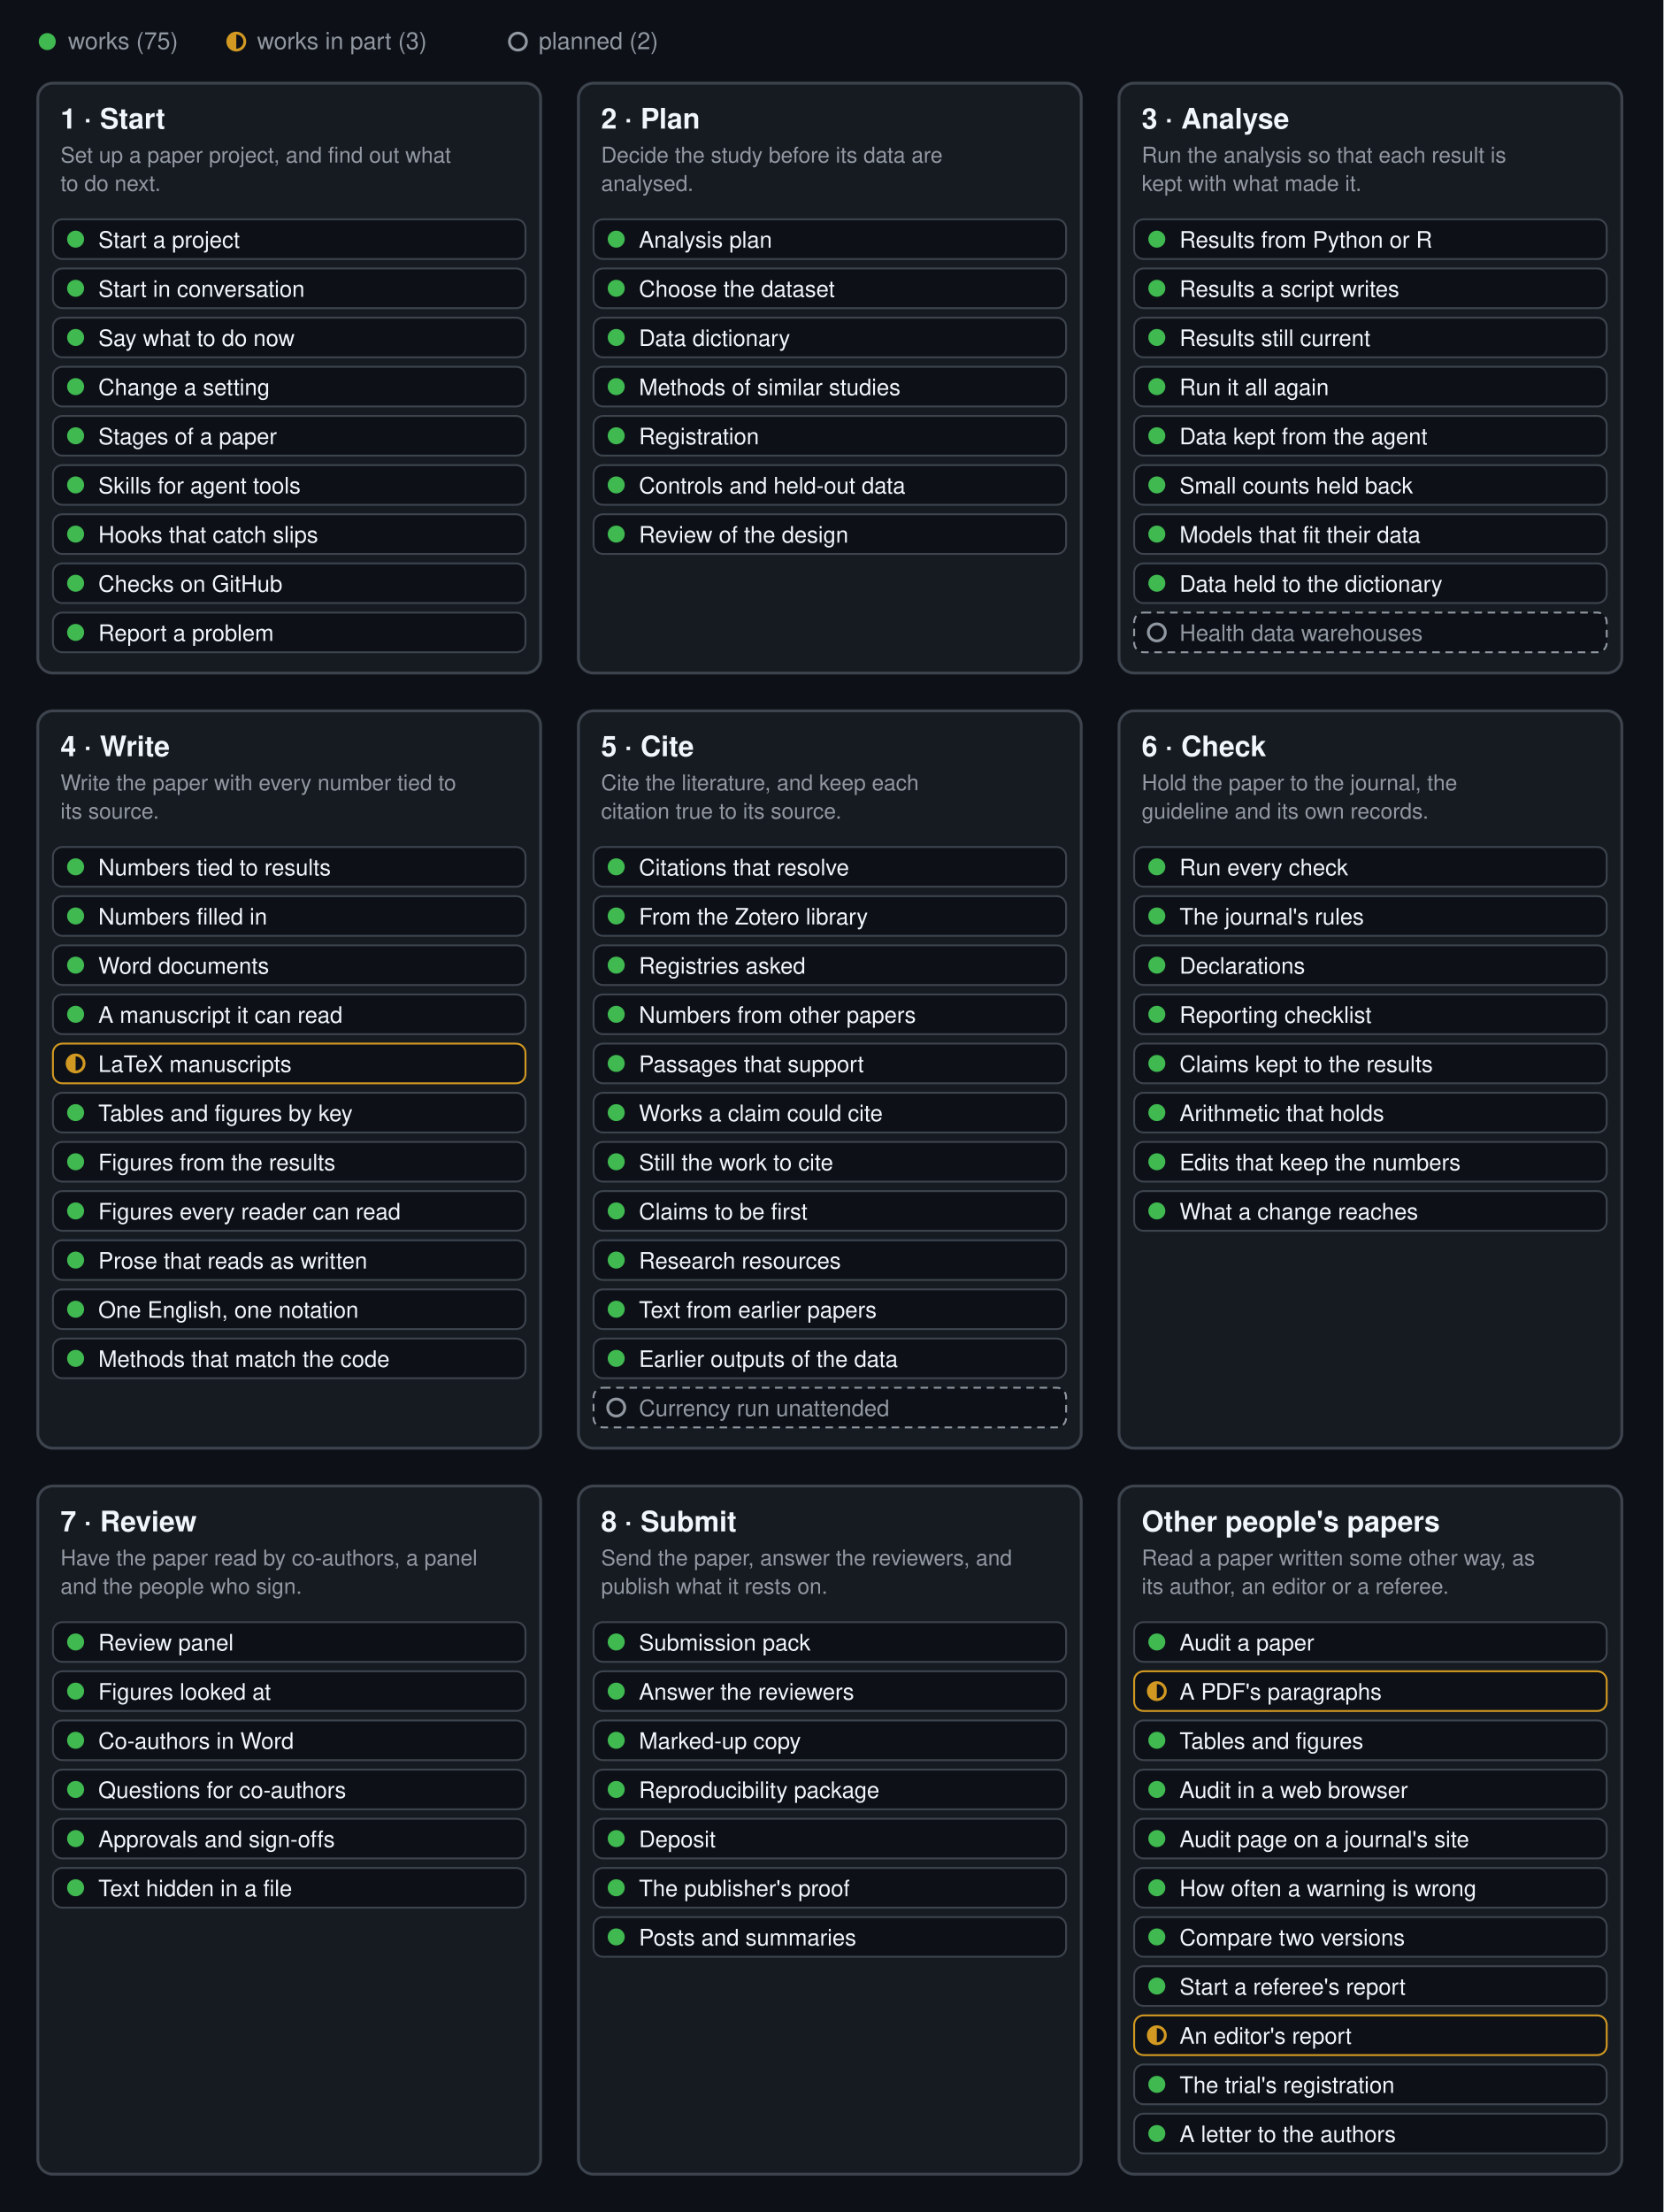
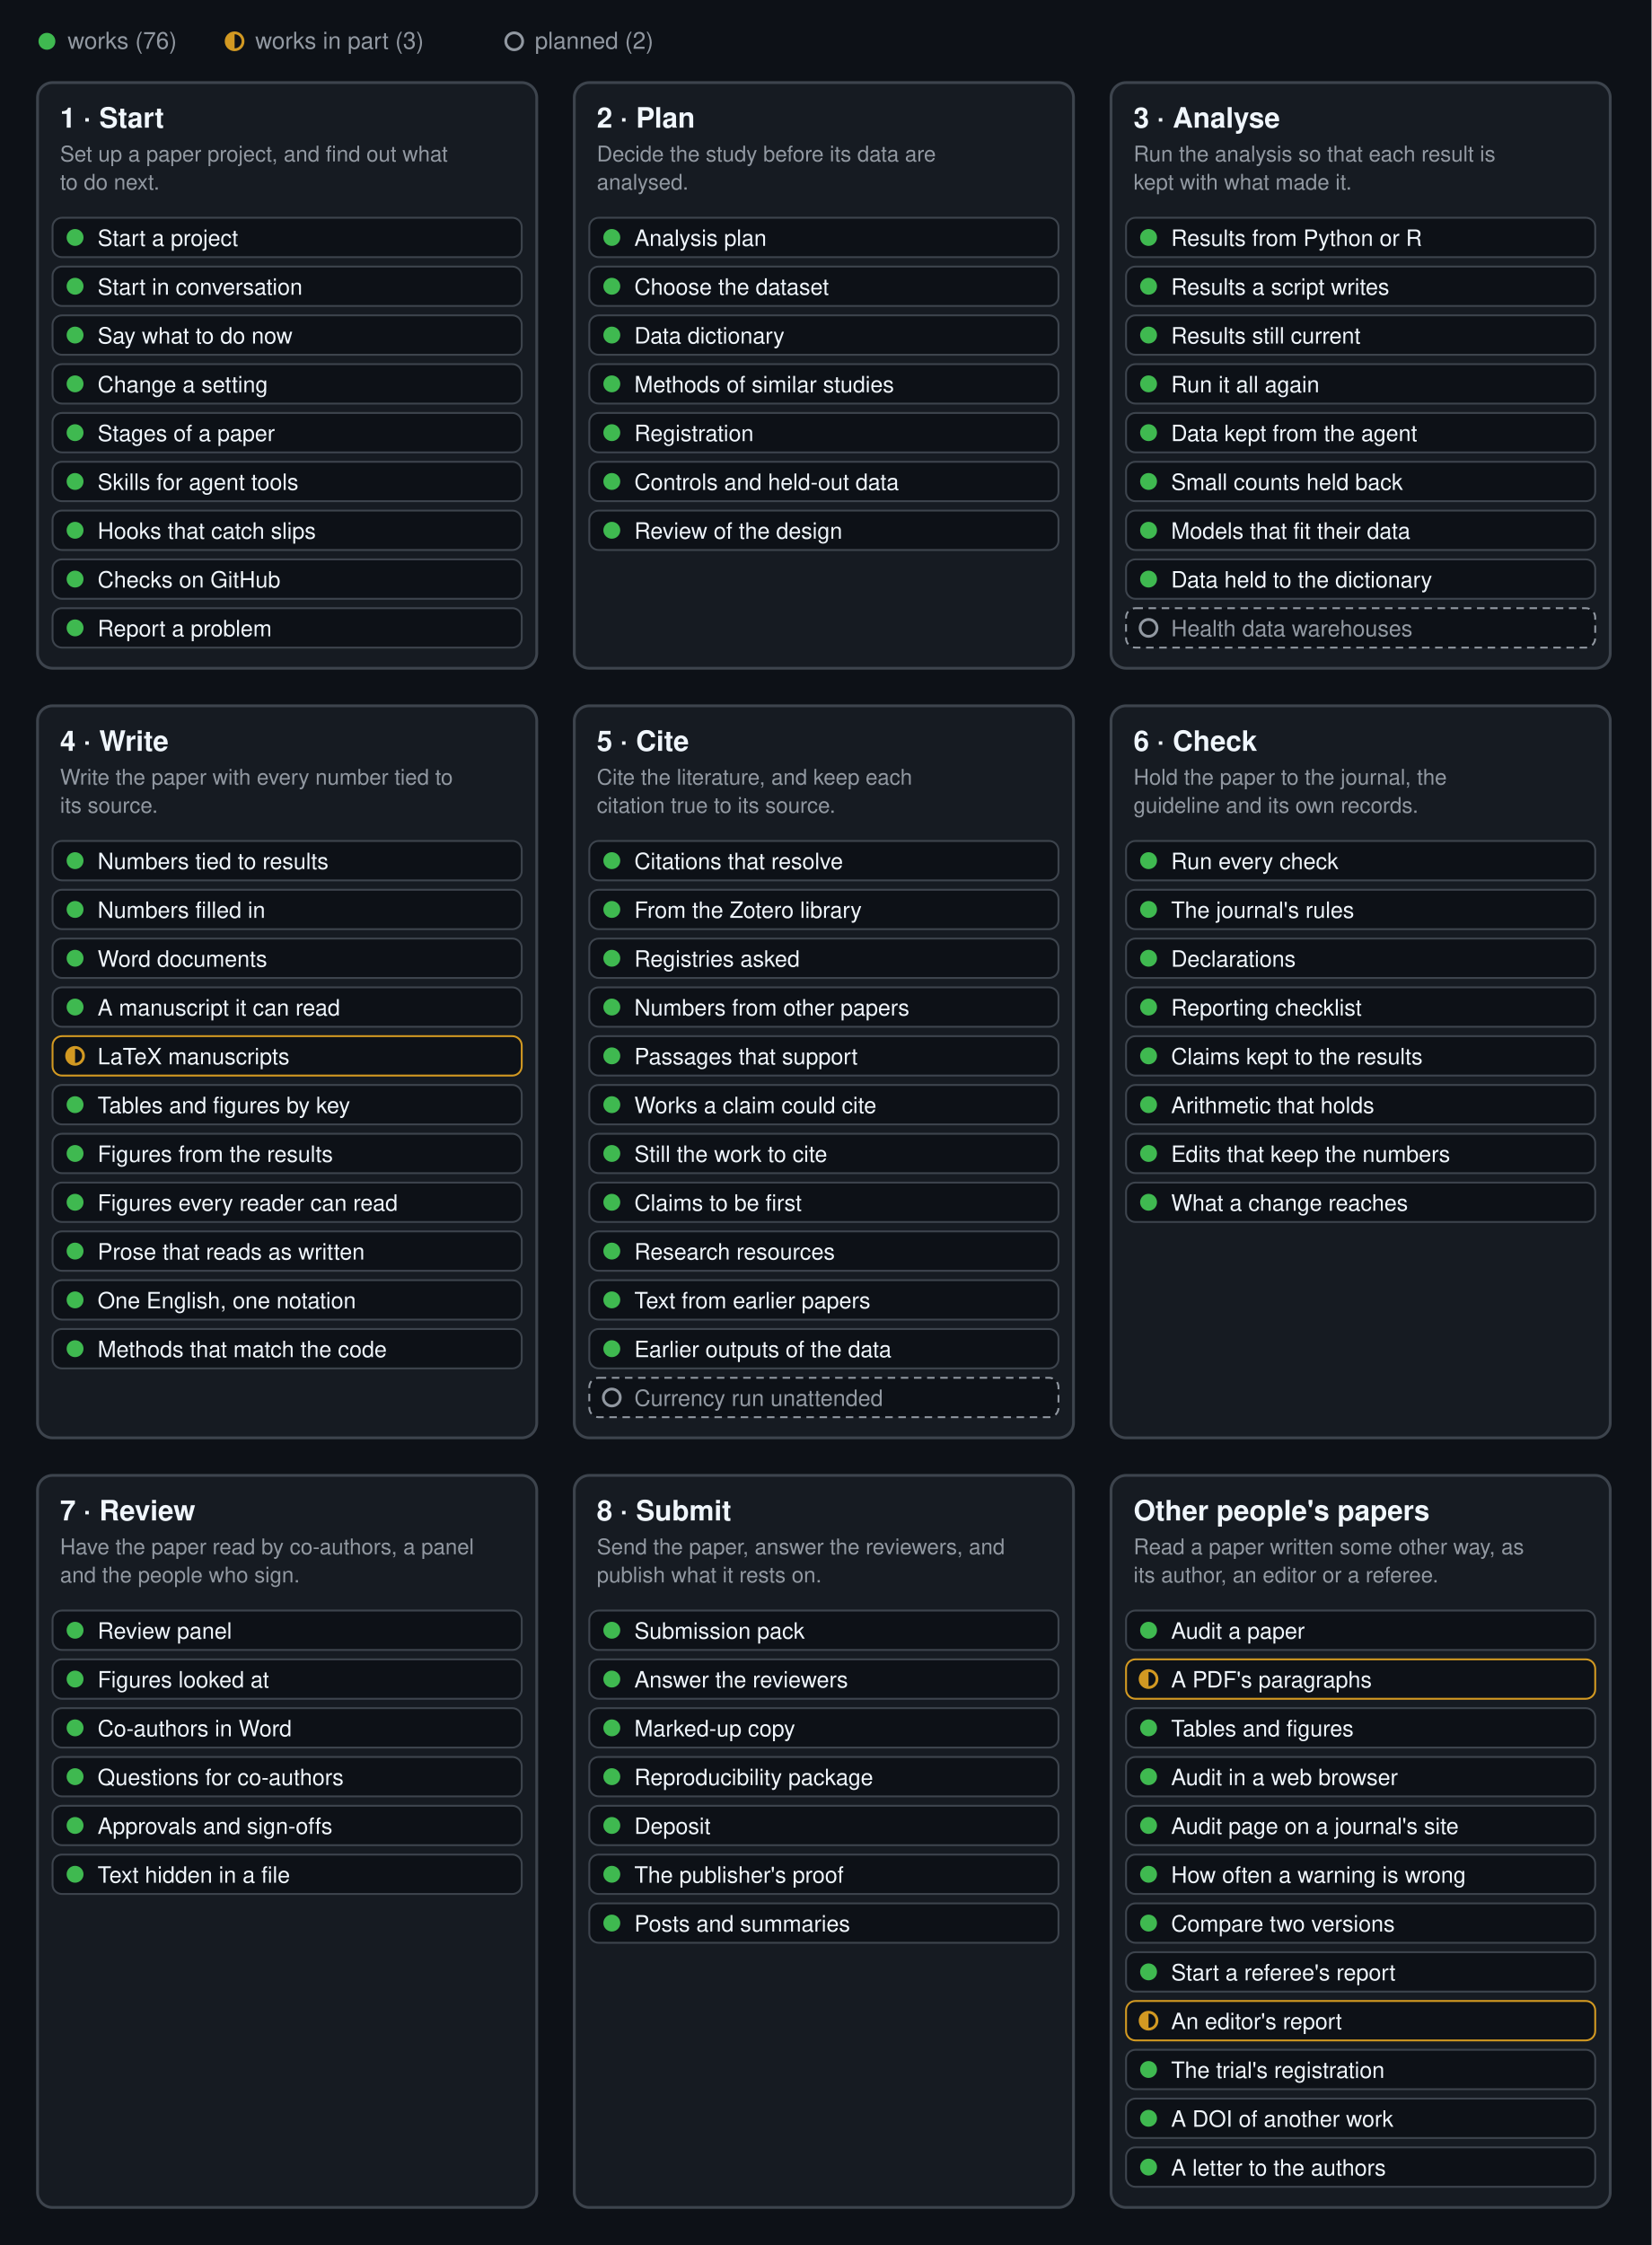
- <svg xmlns="http://www.w3.org/2000/svg" viewBox="0 0 880 1170" width="880" height="1170" role="img" font-family="-apple-system, 'Segoe UI', Helvetica, Arial, sans-serif">
-   <rect width="880" height="1170" fill="#0d1117" />
+ <svg xmlns="http://www.w3.org/2000/svg" viewBox="0 0 880 1196" width="880" height="1196" role="img" font-family="-apple-system, 'Segoe UI', Helvetica, Arial, sans-serif">
+   <rect width="880" height="1196" fill="#0d1117" />
  <circle cx="25" cy="22" r="4.5" fill="#3fb950" />
-   <text x="36" y="26" font-size="12.5" fill="#9198a1">works (75)</text>
+   <text x="36" y="26" font-size="12.5" fill="#9198a1">works (76)</text>
  <circle cx="125" cy="22" r="4.5" fill="#0d1117" stroke="#d29922" stroke-width="1.5" />
  <path d="M 125 17.5 A 4.5 4.5 0 0 0 125 26.5 Z" fill="#d29922" />
  <text x="136" y="26" font-size="12.5" fill="#9198a1">works in part (3)</text>
  <circle cx="274" cy="22" r="4.5" fill="#0d1117" stroke="#9198a1" stroke-width="1.5" />
  <text x="285" y="26" font-size="12.5" fill="#9198a1">planned (2)</text>
  <rect x="20" y="44" width="266" height="312" rx="8" fill="#161b22" stroke="#3d444d" stroke-width="1.5" />
  <text x="32" y="68" font-size="15" font-weight="600" fill="#f0f6fc">1 · Start</text>
  <text x="32" y="86" font-size="11.5" fill="#9198a1">Set up a paper project, and find out what</text>
  <text x="32" y="101" font-size="11.5" fill="#9198a1">to do next.</text>
  <rect x="28" y="116" width="250" height="21" rx="5" fill="#0d1117" stroke="#3d444d" stroke-width="1" />
  <circle cx="40" cy="126.5" r="4.5" fill="#3fb950" />
  <text x="52" y="131" font-size="12" fill="#f0f6fc">Start a project</text>
  <rect x="28" y="142" width="250" height="21" rx="5" fill="#0d1117" stroke="#3d444d" stroke-width="1" />
  <circle cx="40" cy="152.5" r="4.5" fill="#3fb950" />
  <text x="52" y="157" font-size="12" fill="#f0f6fc">Start in conversation</text>
  <rect x="28" y="168" width="250" height="21" rx="5" fill="#0d1117" stroke="#3d444d" stroke-width="1" />
  <circle cx="40" cy="178.5" r="4.5" fill="#3fb950" />
  <text x="52" y="183" font-size="12" fill="#f0f6fc">Say what to do now</text>
  <rect x="28" y="194" width="250" height="21" rx="5" fill="#0d1117" stroke="#3d444d" stroke-width="1" />
  <circle cx="40" cy="204.5" r="4.5" fill="#3fb950" />
  <text x="52" y="209" font-size="12" fill="#f0f6fc">Change a setting</text>
  <rect x="28" y="220" width="250" height="21" rx="5" fill="#0d1117" stroke="#3d444d" stroke-width="1" />
  <circle cx="40" cy="230.5" r="4.5" fill="#3fb950" />
  <text x="52" y="235" font-size="12" fill="#f0f6fc">Stages of a paper</text>
  <rect x="28" y="246" width="250" height="21" rx="5" fill="#0d1117" stroke="#3d444d" stroke-width="1" />
  <circle cx="40" cy="256.5" r="4.5" fill="#3fb950" />
  <text x="52" y="261" font-size="12" fill="#f0f6fc">Skills for agent tools</text>
  <rect x="28" y="272" width="250" height="21" rx="5" fill="#0d1117" stroke="#3d444d" stroke-width="1" />
  <circle cx="40" cy="282.5" r="4.5" fill="#3fb950" />
  <text x="52" y="287" font-size="12" fill="#f0f6fc">Hooks that catch slips</text>
  <rect x="28" y="298" width="250" height="21" rx="5" fill="#0d1117" stroke="#3d444d" stroke-width="1" />
  <circle cx="40" cy="308.5" r="4.5" fill="#3fb950" />
  <text x="52" y="313" font-size="12" fill="#f0f6fc">Checks on GitHub</text>
  <rect x="28" y="324" width="250" height="21" rx="5" fill="#0d1117" stroke="#3d444d" stroke-width="1" />
  <circle cx="40" cy="334.5" r="4.5" fill="#3fb950" />
  <text x="52" y="339" font-size="12" fill="#f0f6fc">Report a problem</text>
  <rect x="306" y="44" width="266" height="312" rx="8" fill="#161b22" stroke="#3d444d" stroke-width="1.5" />
  <text x="318" y="68" font-size="15" font-weight="600" fill="#f0f6fc">2 · Plan</text>
  <text x="318" y="86" font-size="11.5" fill="#9198a1">Decide the study before its data are</text>
  <text x="318" y="101" font-size="11.5" fill="#9198a1">analysed.</text>
  <rect x="314" y="116" width="250" height="21" rx="5" fill="#0d1117" stroke="#3d444d" stroke-width="1" />
  <circle cx="326" cy="126.5" r="4.5" fill="#3fb950" />
  <text x="338" y="131" font-size="12" fill="#f0f6fc">Analysis plan</text>
  <rect x="314" y="142" width="250" height="21" rx="5" fill="#0d1117" stroke="#3d444d" stroke-width="1" />
  <circle cx="326" cy="152.5" r="4.5" fill="#3fb950" />
  <text x="338" y="157" font-size="12" fill="#f0f6fc">Choose the dataset</text>
  <rect x="314" y="168" width="250" height="21" rx="5" fill="#0d1117" stroke="#3d444d" stroke-width="1" />
  <circle cx="326" cy="178.5" r="4.5" fill="#3fb950" />
  <text x="338" y="183" font-size="12" fill="#f0f6fc">Data dictionary</text>
  <rect x="314" y="194" width="250" height="21" rx="5" fill="#0d1117" stroke="#3d444d" stroke-width="1" />
  <circle cx="326" cy="204.5" r="4.5" fill="#3fb950" />
  <text x="338" y="209" font-size="12" fill="#f0f6fc">Methods of similar studies</text>
  <rect x="314" y="220" width="250" height="21" rx="5" fill="#0d1117" stroke="#3d444d" stroke-width="1" />
  <circle cx="326" cy="230.5" r="4.5" fill="#3fb950" />
  <text x="338" y="235" font-size="12" fill="#f0f6fc">Registration</text>
  <rect x="314" y="246" width="250" height="21" rx="5" fill="#0d1117" stroke="#3d444d" stroke-width="1" />
  <circle cx="326" cy="256.5" r="4.5" fill="#3fb950" />
  <text x="338" y="261" font-size="12" fill="#f0f6fc">Controls and held-out data</text>
  <rect x="314" y="272" width="250" height="21" rx="5" fill="#0d1117" stroke="#3d444d" stroke-width="1" />
  <circle cx="326" cy="282.5" r="4.5" fill="#3fb950" />
  <text x="338" y="287" font-size="12" fill="#f0f6fc">Review of the design</text>
  <rect x="592" y="44" width="266" height="312" rx="8" fill="#161b22" stroke="#3d444d" stroke-width="1.5" />
  <text x="604" y="68" font-size="15" font-weight="600" fill="#f0f6fc">3 · Analyse</text>
  <text x="604" y="86" font-size="11.5" fill="#9198a1">Run the analysis so that each result is</text>
  <text x="604" y="101" font-size="11.5" fill="#9198a1">kept with what made it.</text>
  <rect x="600" y="116" width="250" height="21" rx="5" fill="#0d1117" stroke="#3d444d" stroke-width="1" />
  <circle cx="612" cy="126.5" r="4.5" fill="#3fb950" />
  <text x="624" y="131" font-size="12" fill="#f0f6fc">Results from Python or R</text>
  <rect x="600" y="142" width="250" height="21" rx="5" fill="#0d1117" stroke="#3d444d" stroke-width="1" />
  <circle cx="612" cy="152.5" r="4.5" fill="#3fb950" />
  <text x="624" y="157" font-size="12" fill="#f0f6fc">Results a script writes</text>
  <rect x="600" y="168" width="250" height="21" rx="5" fill="#0d1117" stroke="#3d444d" stroke-width="1" />
  <circle cx="612" cy="178.5" r="4.5" fill="#3fb950" />
  <text x="624" y="183" font-size="12" fill="#f0f6fc">Results still current</text>
  <rect x="600" y="194" width="250" height="21" rx="5" fill="#0d1117" stroke="#3d444d" stroke-width="1" />
  <circle cx="612" cy="204.5" r="4.5" fill="#3fb950" />
  <text x="624" y="209" font-size="12" fill="#f0f6fc">Run it all again</text>
  <rect x="600" y="220" width="250" height="21" rx="5" fill="#0d1117" stroke="#3d444d" stroke-width="1" />
  <circle cx="612" cy="230.5" r="4.5" fill="#3fb950" />
  <text x="624" y="235" font-size="12" fill="#f0f6fc">Data kept from the agent</text>
  <rect x="600" y="246" width="250" height="21" rx="5" fill="#0d1117" stroke="#3d444d" stroke-width="1" />
  <circle cx="612" cy="256.5" r="4.5" fill="#3fb950" />
  <text x="624" y="261" font-size="12" fill="#f0f6fc">Small counts held back</text>
  <rect x="600" y="272" width="250" height="21" rx="5" fill="#0d1117" stroke="#3d444d" stroke-width="1" />
  <circle cx="612" cy="282.5" r="4.5" fill="#3fb950" />
  <text x="624" y="287" font-size="12" fill="#f0f6fc">Models that fit their data</text>
  <rect x="600" y="298" width="250" height="21" rx="5" fill="#0d1117" stroke="#3d444d" stroke-width="1" />
  <circle cx="612" cy="308.5" r="4.5" fill="#3fb950" />
  <text x="624" y="313" font-size="12" fill="#f0f6fc">Data held to the dictionary</text>
  <rect x="600" y="324" width="250" height="21" rx="5" fill="#0d1117" stroke="#9198a1" stroke-width="1" stroke-dasharray="4 3" />
  <circle cx="612" cy="334.5" r="4.5" fill="#0d1117" stroke="#9198a1" stroke-width="1.5" />
  <text x="624" y="339" font-size="12" fill="#9198a1">Health data warehouses</text>
  <rect x="20" y="376" width="266" height="390" rx="8" fill="#161b22" stroke="#3d444d" stroke-width="1.5" />
  <text x="32" y="400" font-size="15" font-weight="600" fill="#f0f6fc">4 · Write</text>
  <text x="32" y="418" font-size="11.5" fill="#9198a1">Write the paper with every number tied to</text>
  <text x="32" y="433" font-size="11.5" fill="#9198a1">its source.</text>
  <rect x="28" y="448" width="250" height="21" rx="5" fill="#0d1117" stroke="#3d444d" stroke-width="1" />
  <circle cx="40" cy="458.5" r="4.5" fill="#3fb950" />
  <text x="52" y="463" font-size="12" fill="#f0f6fc">Numbers tied to results</text>
  <rect x="28" y="474" width="250" height="21" rx="5" fill="#0d1117" stroke="#3d444d" stroke-width="1" />
  <circle cx="40" cy="484.5" r="4.5" fill="#3fb950" />
  <text x="52" y="489" font-size="12" fill="#f0f6fc">Numbers filled in</text>
  <rect x="28" y="500" width="250" height="21" rx="5" fill="#0d1117" stroke="#3d444d" stroke-width="1" />
  <circle cx="40" cy="510.5" r="4.5" fill="#3fb950" />
  <text x="52" y="515" font-size="12" fill="#f0f6fc">Word documents</text>
  <rect x="28" y="526" width="250" height="21" rx="5" fill="#0d1117" stroke="#3d444d" stroke-width="1" />
  <circle cx="40" cy="536.5" r="4.5" fill="#3fb950" />
  <text x="52" y="541" font-size="12" fill="#f0f6fc">A manuscript it can read</text>
  <rect x="28" y="552" width="250" height="21" rx="5" fill="#0d1117" stroke="#d29922" stroke-width="1" />
  <circle cx="40" cy="562.5" r="4.5" fill="#0d1117" stroke="#d29922" stroke-width="1.5" />
  <path d="M 40 558.0 A 4.5 4.5 0 0 0 40 567.0 Z" fill="#d29922" />
  <text x="52" y="567" font-size="12" fill="#f0f6fc">LaTeX manuscripts</text>
  <rect x="28" y="578" width="250" height="21" rx="5" fill="#0d1117" stroke="#3d444d" stroke-width="1" />
  <circle cx="40" cy="588.5" r="4.5" fill="#3fb950" />
  <text x="52" y="593" font-size="12" fill="#f0f6fc">Tables and figures by key</text>
  <rect x="28" y="604" width="250" height="21" rx="5" fill="#0d1117" stroke="#3d444d" stroke-width="1" />
  <circle cx="40" cy="614.5" r="4.5" fill="#3fb950" />
  <text x="52" y="619" font-size="12" fill="#f0f6fc">Figures from the results</text>
  <rect x="28" y="630" width="250" height="21" rx="5" fill="#0d1117" stroke="#3d444d" stroke-width="1" />
  <circle cx="40" cy="640.5" r="4.5" fill="#3fb950" />
  <text x="52" y="645" font-size="12" fill="#f0f6fc">Figures every reader can read</text>
  <rect x="28" y="656" width="250" height="21" rx="5" fill="#0d1117" stroke="#3d444d" stroke-width="1" />
  <circle cx="40" cy="666.5" r="4.5" fill="#3fb950" />
  <text x="52" y="671" font-size="12" fill="#f0f6fc">Prose that reads as written</text>
  <rect x="28" y="682" width="250" height="21" rx="5" fill="#0d1117" stroke="#3d444d" stroke-width="1" />
  <circle cx="40" cy="692.5" r="4.5" fill="#3fb950" />
  <text x="52" y="697" font-size="12" fill="#f0f6fc">One English, one notation</text>
  <rect x="28" y="708" width="250" height="21" rx="5" fill="#0d1117" stroke="#3d444d" stroke-width="1" />
  <circle cx="40" cy="718.5" r="4.5" fill="#3fb950" />
  <text x="52" y="723" font-size="12" fill="#f0f6fc">Methods that match the code</text>
  <rect x="306" y="376" width="266" height="390" rx="8" fill="#161b22" stroke="#3d444d" stroke-width="1.5" />
  <text x="318" y="400" font-size="15" font-weight="600" fill="#f0f6fc">5 · Cite</text>
  <text x="318" y="418" font-size="11.5" fill="#9198a1">Cite the literature, and keep each</text>
  <text x="318" y="433" font-size="11.5" fill="#9198a1">citation true to its source.</text>
  <rect x="314" y="448" width="250" height="21" rx="5" fill="#0d1117" stroke="#3d444d" stroke-width="1" />
  <circle cx="326" cy="458.5" r="4.5" fill="#3fb950" />
  <text x="338" y="463" font-size="12" fill="#f0f6fc">Citations that resolve</text>
  <rect x="314" y="474" width="250" height="21" rx="5" fill="#0d1117" stroke="#3d444d" stroke-width="1" />
  <circle cx="326" cy="484.5" r="4.5" fill="#3fb950" />
  <text x="338" y="489" font-size="12" fill="#f0f6fc">From the Zotero library</text>
  <rect x="314" y="500" width="250" height="21" rx="5" fill="#0d1117" stroke="#3d444d" stroke-width="1" />
  <circle cx="326" cy="510.5" r="4.5" fill="#3fb950" />
  <text x="338" y="515" font-size="12" fill="#f0f6fc">Registries asked</text>
  <rect x="314" y="526" width="250" height="21" rx="5" fill="#0d1117" stroke="#3d444d" stroke-width="1" />
  <circle cx="326" cy="536.5" r="4.5" fill="#3fb950" />
  <text x="338" y="541" font-size="12" fill="#f0f6fc">Numbers from other papers</text>
  <rect x="314" y="552" width="250" height="21" rx="5" fill="#0d1117" stroke="#3d444d" stroke-width="1" />
  <circle cx="326" cy="562.5" r="4.5" fill="#3fb950" />
  <text x="338" y="567" font-size="12" fill="#f0f6fc">Passages that support</text>
  <rect x="314" y="578" width="250" height="21" rx="5" fill="#0d1117" stroke="#3d444d" stroke-width="1" />
  <circle cx="326" cy="588.5" r="4.5" fill="#3fb950" />
  <text x="338" y="593" font-size="12" fill="#f0f6fc">Works a claim could cite</text>
  <rect x="314" y="604" width="250" height="21" rx="5" fill="#0d1117" stroke="#3d444d" stroke-width="1" />
  <circle cx="326" cy="614.5" r="4.5" fill="#3fb950" />
  <text x="338" y="619" font-size="12" fill="#f0f6fc">Still the work to cite</text>
  <rect x="314" y="630" width="250" height="21" rx="5" fill="#0d1117" stroke="#3d444d" stroke-width="1" />
  <circle cx="326" cy="640.5" r="4.5" fill="#3fb950" />
  <text x="338" y="645" font-size="12" fill="#f0f6fc">Claims to be first</text>
  <rect x="314" y="656" width="250" height="21" rx="5" fill="#0d1117" stroke="#3d444d" stroke-width="1" />
  <circle cx="326" cy="666.5" r="4.5" fill="#3fb950" />
  <text x="338" y="671" font-size="12" fill="#f0f6fc">Research resources</text>
  <rect x="314" y="682" width="250" height="21" rx="5" fill="#0d1117" stroke="#3d444d" stroke-width="1" />
  <circle cx="326" cy="692.5" r="4.5" fill="#3fb950" />
  <text x="338" y="697" font-size="12" fill="#f0f6fc">Text from earlier papers</text>
  <rect x="314" y="708" width="250" height="21" rx="5" fill="#0d1117" stroke="#3d444d" stroke-width="1" />
  <circle cx="326" cy="718.5" r="4.5" fill="#3fb950" />
  <text x="338" y="723" font-size="12" fill="#f0f6fc">Earlier outputs of the data</text>
  <rect x="314" y="734" width="250" height="21" rx="5" fill="#0d1117" stroke="#9198a1" stroke-width="1" stroke-dasharray="4 3" />
  <circle cx="326" cy="744.5" r="4.5" fill="#0d1117" stroke="#9198a1" stroke-width="1.5" />
  <text x="338" y="749" font-size="12" fill="#9198a1">Currency run unattended</text>
  <rect x="592" y="376" width="266" height="390" rx="8" fill="#161b22" stroke="#3d444d" stroke-width="1.5" />
  <text x="604" y="400" font-size="15" font-weight="600" fill="#f0f6fc">6 · Check</text>
  <text x="604" y="418" font-size="11.5" fill="#9198a1">Hold the paper to the journal, the</text>
  <text x="604" y="433" font-size="11.5" fill="#9198a1">guideline and its own records.</text>
  <rect x="600" y="448" width="250" height="21" rx="5" fill="#0d1117" stroke="#3d444d" stroke-width="1" />
  <circle cx="612" cy="458.5" r="4.5" fill="#3fb950" />
  <text x="624" y="463" font-size="12" fill="#f0f6fc">Run every check</text>
  <rect x="600" y="474" width="250" height="21" rx="5" fill="#0d1117" stroke="#3d444d" stroke-width="1" />
  <circle cx="612" cy="484.5" r="4.5" fill="#3fb950" />
  <text x="624" y="489" font-size="12" fill="#f0f6fc">The journal's rules</text>
  <rect x="600" y="500" width="250" height="21" rx="5" fill="#0d1117" stroke="#3d444d" stroke-width="1" />
  <circle cx="612" cy="510.5" r="4.5" fill="#3fb950" />
  <text x="624" y="515" font-size="12" fill="#f0f6fc">Declarations</text>
  <rect x="600" y="526" width="250" height="21" rx="5" fill="#0d1117" stroke="#3d444d" stroke-width="1" />
  <circle cx="612" cy="536.5" r="4.5" fill="#3fb950" />
  <text x="624" y="541" font-size="12" fill="#f0f6fc">Reporting checklist</text>
  <rect x="600" y="552" width="250" height="21" rx="5" fill="#0d1117" stroke="#3d444d" stroke-width="1" />
  <circle cx="612" cy="562.5" r="4.5" fill="#3fb950" />
  <text x="624" y="567" font-size="12" fill="#f0f6fc">Claims kept to the results</text>
  <rect x="600" y="578" width="250" height="21" rx="5" fill="#0d1117" stroke="#3d444d" stroke-width="1" />
  <circle cx="612" cy="588.5" r="4.5" fill="#3fb950" />
  <text x="624" y="593" font-size="12" fill="#f0f6fc">Arithmetic that holds</text>
  <rect x="600" y="604" width="250" height="21" rx="5" fill="#0d1117" stroke="#3d444d" stroke-width="1" />
  <circle cx="612" cy="614.5" r="4.5" fill="#3fb950" />
  <text x="624" y="619" font-size="12" fill="#f0f6fc">Edits that keep the numbers</text>
  <rect x="600" y="630" width="250" height="21" rx="5" fill="#0d1117" stroke="#3d444d" stroke-width="1" />
  <circle cx="612" cy="640.5" r="4.5" fill="#3fb950" />
  <text x="624" y="645" font-size="12" fill="#f0f6fc">What a change reaches</text>
-   <rect x="20" y="786" width="266" height="364" rx="8" fill="#161b22" stroke="#3d444d" stroke-width="1.5" />
+   <rect x="20" y="786" width="266" height="390" rx="8" fill="#161b22" stroke="#3d444d" stroke-width="1.5" />
  <text x="32" y="810" font-size="15" font-weight="600" fill="#f0f6fc">7 · Review</text>
  <text x="32" y="828" font-size="11.5" fill="#9198a1">Have the paper read by co-authors, a panel</text>
  <text x="32" y="843" font-size="11.5" fill="#9198a1">and the people who sign.</text>
  <rect x="28" y="858" width="250" height="21" rx="5" fill="#0d1117" stroke="#3d444d" stroke-width="1" />
  <circle cx="40" cy="868.5" r="4.5" fill="#3fb950" />
  <text x="52" y="873" font-size="12" fill="#f0f6fc">Review panel</text>
  <rect x="28" y="884" width="250" height="21" rx="5" fill="#0d1117" stroke="#3d444d" stroke-width="1" />
  <circle cx="40" cy="894.5" r="4.5" fill="#3fb950" />
  <text x="52" y="899" font-size="12" fill="#f0f6fc">Figures looked at</text>
  <rect x="28" y="910" width="250" height="21" rx="5" fill="#0d1117" stroke="#3d444d" stroke-width="1" />
  <circle cx="40" cy="920.5" r="4.5" fill="#3fb950" />
  <text x="52" y="925" font-size="12" fill="#f0f6fc">Co-authors in Word</text>
  <rect x="28" y="936" width="250" height="21" rx="5" fill="#0d1117" stroke="#3d444d" stroke-width="1" />
  <circle cx="40" cy="946.5" r="4.5" fill="#3fb950" />
  <text x="52" y="951" font-size="12" fill="#f0f6fc">Questions for co-authors</text>
  <rect x="28" y="962" width="250" height="21" rx="5" fill="#0d1117" stroke="#3d444d" stroke-width="1" />
  <circle cx="40" cy="972.5" r="4.5" fill="#3fb950" />
  <text x="52" y="977" font-size="12" fill="#f0f6fc">Approvals and sign-offs</text>
  <rect x="28" y="988" width="250" height="21" rx="5" fill="#0d1117" stroke="#3d444d" stroke-width="1" />
  <circle cx="40" cy="998.5" r="4.5" fill="#3fb950" />
  <text x="52" y="1003" font-size="12" fill="#f0f6fc">Text hidden in a file</text>
-   <rect x="306" y="786" width="266" height="364" rx="8" fill="#161b22" stroke="#3d444d" stroke-width="1.5" />
+   <rect x="306" y="786" width="266" height="390" rx="8" fill="#161b22" stroke="#3d444d" stroke-width="1.5" />
  <text x="318" y="810" font-size="15" font-weight="600" fill="#f0f6fc">8 · Submit</text>
  <text x="318" y="828" font-size="11.5" fill="#9198a1">Send the paper, answer the reviewers, and</text>
  <text x="318" y="843" font-size="11.5" fill="#9198a1">publish what it rests on.</text>
  <rect x="314" y="858" width="250" height="21" rx="5" fill="#0d1117" stroke="#3d444d" stroke-width="1" />
  <circle cx="326" cy="868.5" r="4.5" fill="#3fb950" />
  <text x="338" y="873" font-size="12" fill="#f0f6fc">Submission pack</text>
  <rect x="314" y="884" width="250" height="21" rx="5" fill="#0d1117" stroke="#3d444d" stroke-width="1" />
  <circle cx="326" cy="894.5" r="4.5" fill="#3fb950" />
  <text x="338" y="899" font-size="12" fill="#f0f6fc">Answer the reviewers</text>
  <rect x="314" y="910" width="250" height="21" rx="5" fill="#0d1117" stroke="#3d444d" stroke-width="1" />
  <circle cx="326" cy="920.5" r="4.5" fill="#3fb950" />
  <text x="338" y="925" font-size="12" fill="#f0f6fc">Marked-up copy</text>
  <rect x="314" y="936" width="250" height="21" rx="5" fill="#0d1117" stroke="#3d444d" stroke-width="1" />
  <circle cx="326" cy="946.5" r="4.5" fill="#3fb950" />
  <text x="338" y="951" font-size="12" fill="#f0f6fc">Reproducibility package</text>
  <rect x="314" y="962" width="250" height="21" rx="5" fill="#0d1117" stroke="#3d444d" stroke-width="1" />
  <circle cx="326" cy="972.5" r="4.5" fill="#3fb950" />
  <text x="338" y="977" font-size="12" fill="#f0f6fc">Deposit</text>
  <rect x="314" y="988" width="250" height="21" rx="5" fill="#0d1117" stroke="#3d444d" stroke-width="1" />
  <circle cx="326" cy="998.5" r="4.5" fill="#3fb950" />
  <text x="338" y="1003" font-size="12" fill="#f0f6fc">The publisher's proof</text>
  <rect x="314" y="1014" width="250" height="21" rx="5" fill="#0d1117" stroke="#3d444d" stroke-width="1" />
  <circle cx="326" cy="1024.5" r="4.5" fill="#3fb950" />
  <text x="338" y="1029" font-size="12" fill="#f0f6fc">Posts and summaries</text>
-   <rect x="592" y="786" width="266" height="364" rx="8" fill="#161b22" stroke="#3d444d" stroke-width="1.5" />
+   <rect x="592" y="786" width="266" height="390" rx="8" fill="#161b22" stroke="#3d444d" stroke-width="1.5" />
  <text x="604" y="810" font-size="15" font-weight="600" fill="#f0f6fc">Other people's papers</text>
  <text x="604" y="828" font-size="11.5" fill="#9198a1">Read a paper written some other way, as</text>
  <text x="604" y="843" font-size="11.5" fill="#9198a1">its author, an editor or a referee.</text>
  <rect x="600" y="858" width="250" height="21" rx="5" fill="#0d1117" stroke="#3d444d" stroke-width="1" />
  <circle cx="612" cy="868.5" r="4.5" fill="#3fb950" />
  <text x="624" y="873" font-size="12" fill="#f0f6fc">Audit a paper</text>
  <rect x="600" y="884" width="250" height="21" rx="5" fill="#0d1117" stroke="#d29922" stroke-width="1" />
  <circle cx="612" cy="894.5" r="4.5" fill="#0d1117" stroke="#d29922" stroke-width="1.5" />
  <path d="M 612 890.0 A 4.5 4.5 0 0 0 612 899.0 Z" fill="#d29922" />
  <text x="624" y="899" font-size="12" fill="#f0f6fc">A PDF's paragraphs</text>
  <rect x="600" y="910" width="250" height="21" rx="5" fill="#0d1117" stroke="#3d444d" stroke-width="1" />
  <circle cx="612" cy="920.5" r="4.5" fill="#3fb950" />
  <text x="624" y="925" font-size="12" fill="#f0f6fc">Tables and figures</text>
  <rect x="600" y="936" width="250" height="21" rx="5" fill="#0d1117" stroke="#3d444d" stroke-width="1" />
  <circle cx="612" cy="946.5" r="4.5" fill="#3fb950" />
  <text x="624" y="951" font-size="12" fill="#f0f6fc">Audit in a web browser</text>
  <rect x="600" y="962" width="250" height="21" rx="5" fill="#0d1117" stroke="#3d444d" stroke-width="1" />
  <circle cx="612" cy="972.5" r="4.5" fill="#3fb950" />
  <text x="624" y="977" font-size="12" fill="#f0f6fc">Audit page on a journal's site</text>
  <rect x="600" y="988" width="250" height="21" rx="5" fill="#0d1117" stroke="#3d444d" stroke-width="1" />
  <circle cx="612" cy="998.5" r="4.5" fill="#3fb950" />
  <text x="624" y="1003" font-size="12" fill="#f0f6fc">How often a warning is wrong</text>
  <rect x="600" y="1014" width="250" height="21" rx="5" fill="#0d1117" stroke="#3d444d" stroke-width="1" />
  <circle cx="612" cy="1024.5" r="4.5" fill="#3fb950" />
  <text x="624" y="1029" font-size="12" fill="#f0f6fc">Compare two versions</text>
  <rect x="600" y="1040" width="250" height="21" rx="5" fill="#0d1117" stroke="#3d444d" stroke-width="1" />
  <circle cx="612" cy="1050.5" r="4.5" fill="#3fb950" />
  <text x="624" y="1055" font-size="12" fill="#f0f6fc">Start a referee's report</text>
  <rect x="600" y="1066" width="250" height="21" rx="5" fill="#0d1117" stroke="#d29922" stroke-width="1" />
  <circle cx="612" cy="1076.5" r="4.5" fill="#0d1117" stroke="#d29922" stroke-width="1.5" />
  <path d="M 612 1072.0 A 4.5 4.5 0 0 0 612 1081.0 Z" fill="#d29922" />
  <text x="624" y="1081" font-size="12" fill="#f0f6fc">An editor's report</text>
  <rect x="600" y="1092" width="250" height="21" rx="5" fill="#0d1117" stroke="#3d444d" stroke-width="1" />
  <circle cx="612" cy="1102.5" r="4.5" fill="#3fb950" />
  <text x="624" y="1107" font-size="12" fill="#f0f6fc">The trial's registration</text>
  <rect x="600" y="1118" width="250" height="21" rx="5" fill="#0d1117" stroke="#3d444d" stroke-width="1" />
  <circle cx="612" cy="1128.5" r="4.5" fill="#3fb950" />
-   <text x="624" y="1133" font-size="12" fill="#f0f6fc">A letter to the authors</text>
+   <text x="624" y="1133" font-size="12" fill="#f0f6fc">A DOI of another work</text>
+   <rect x="600" y="1144" width="250" height="21" rx="5" fill="#0d1117" stroke="#3d444d" stroke-width="1" />
+   <circle cx="612" cy="1154.5" r="4.5" fill="#3fb950" />
+   <text x="624" y="1159" font-size="12" fill="#f0f6fc">A letter to the authors</text>
</svg>
